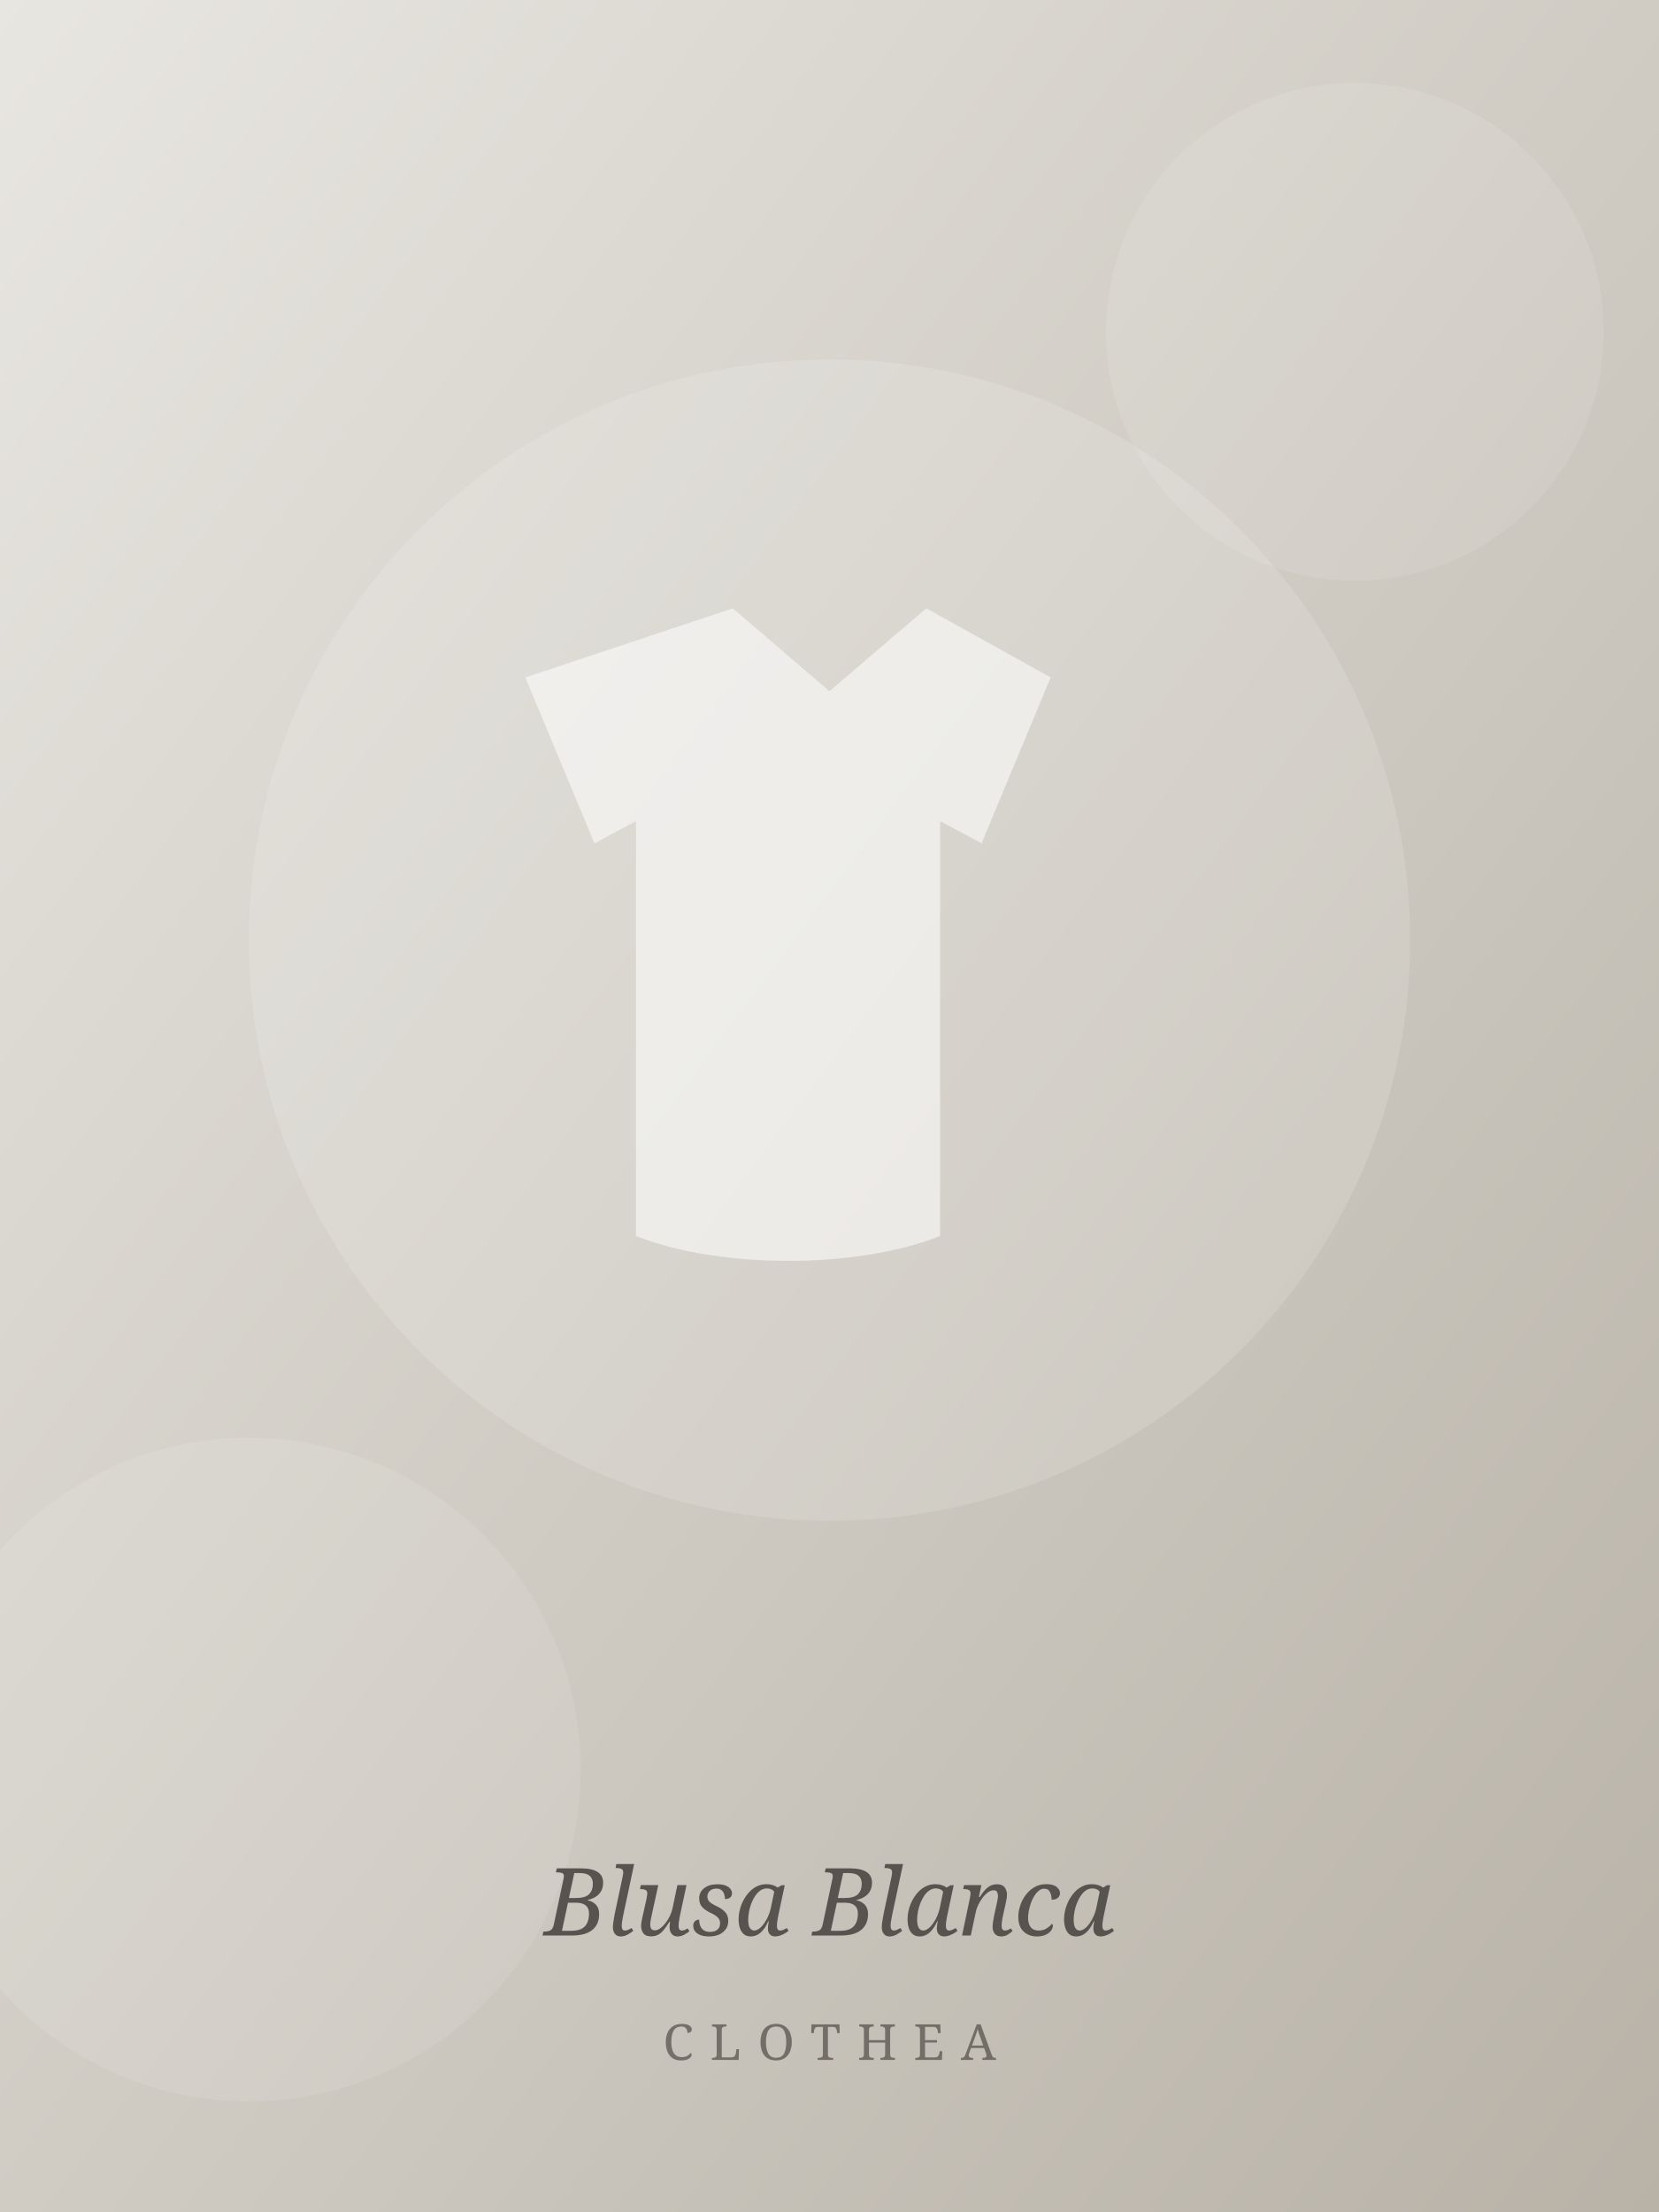
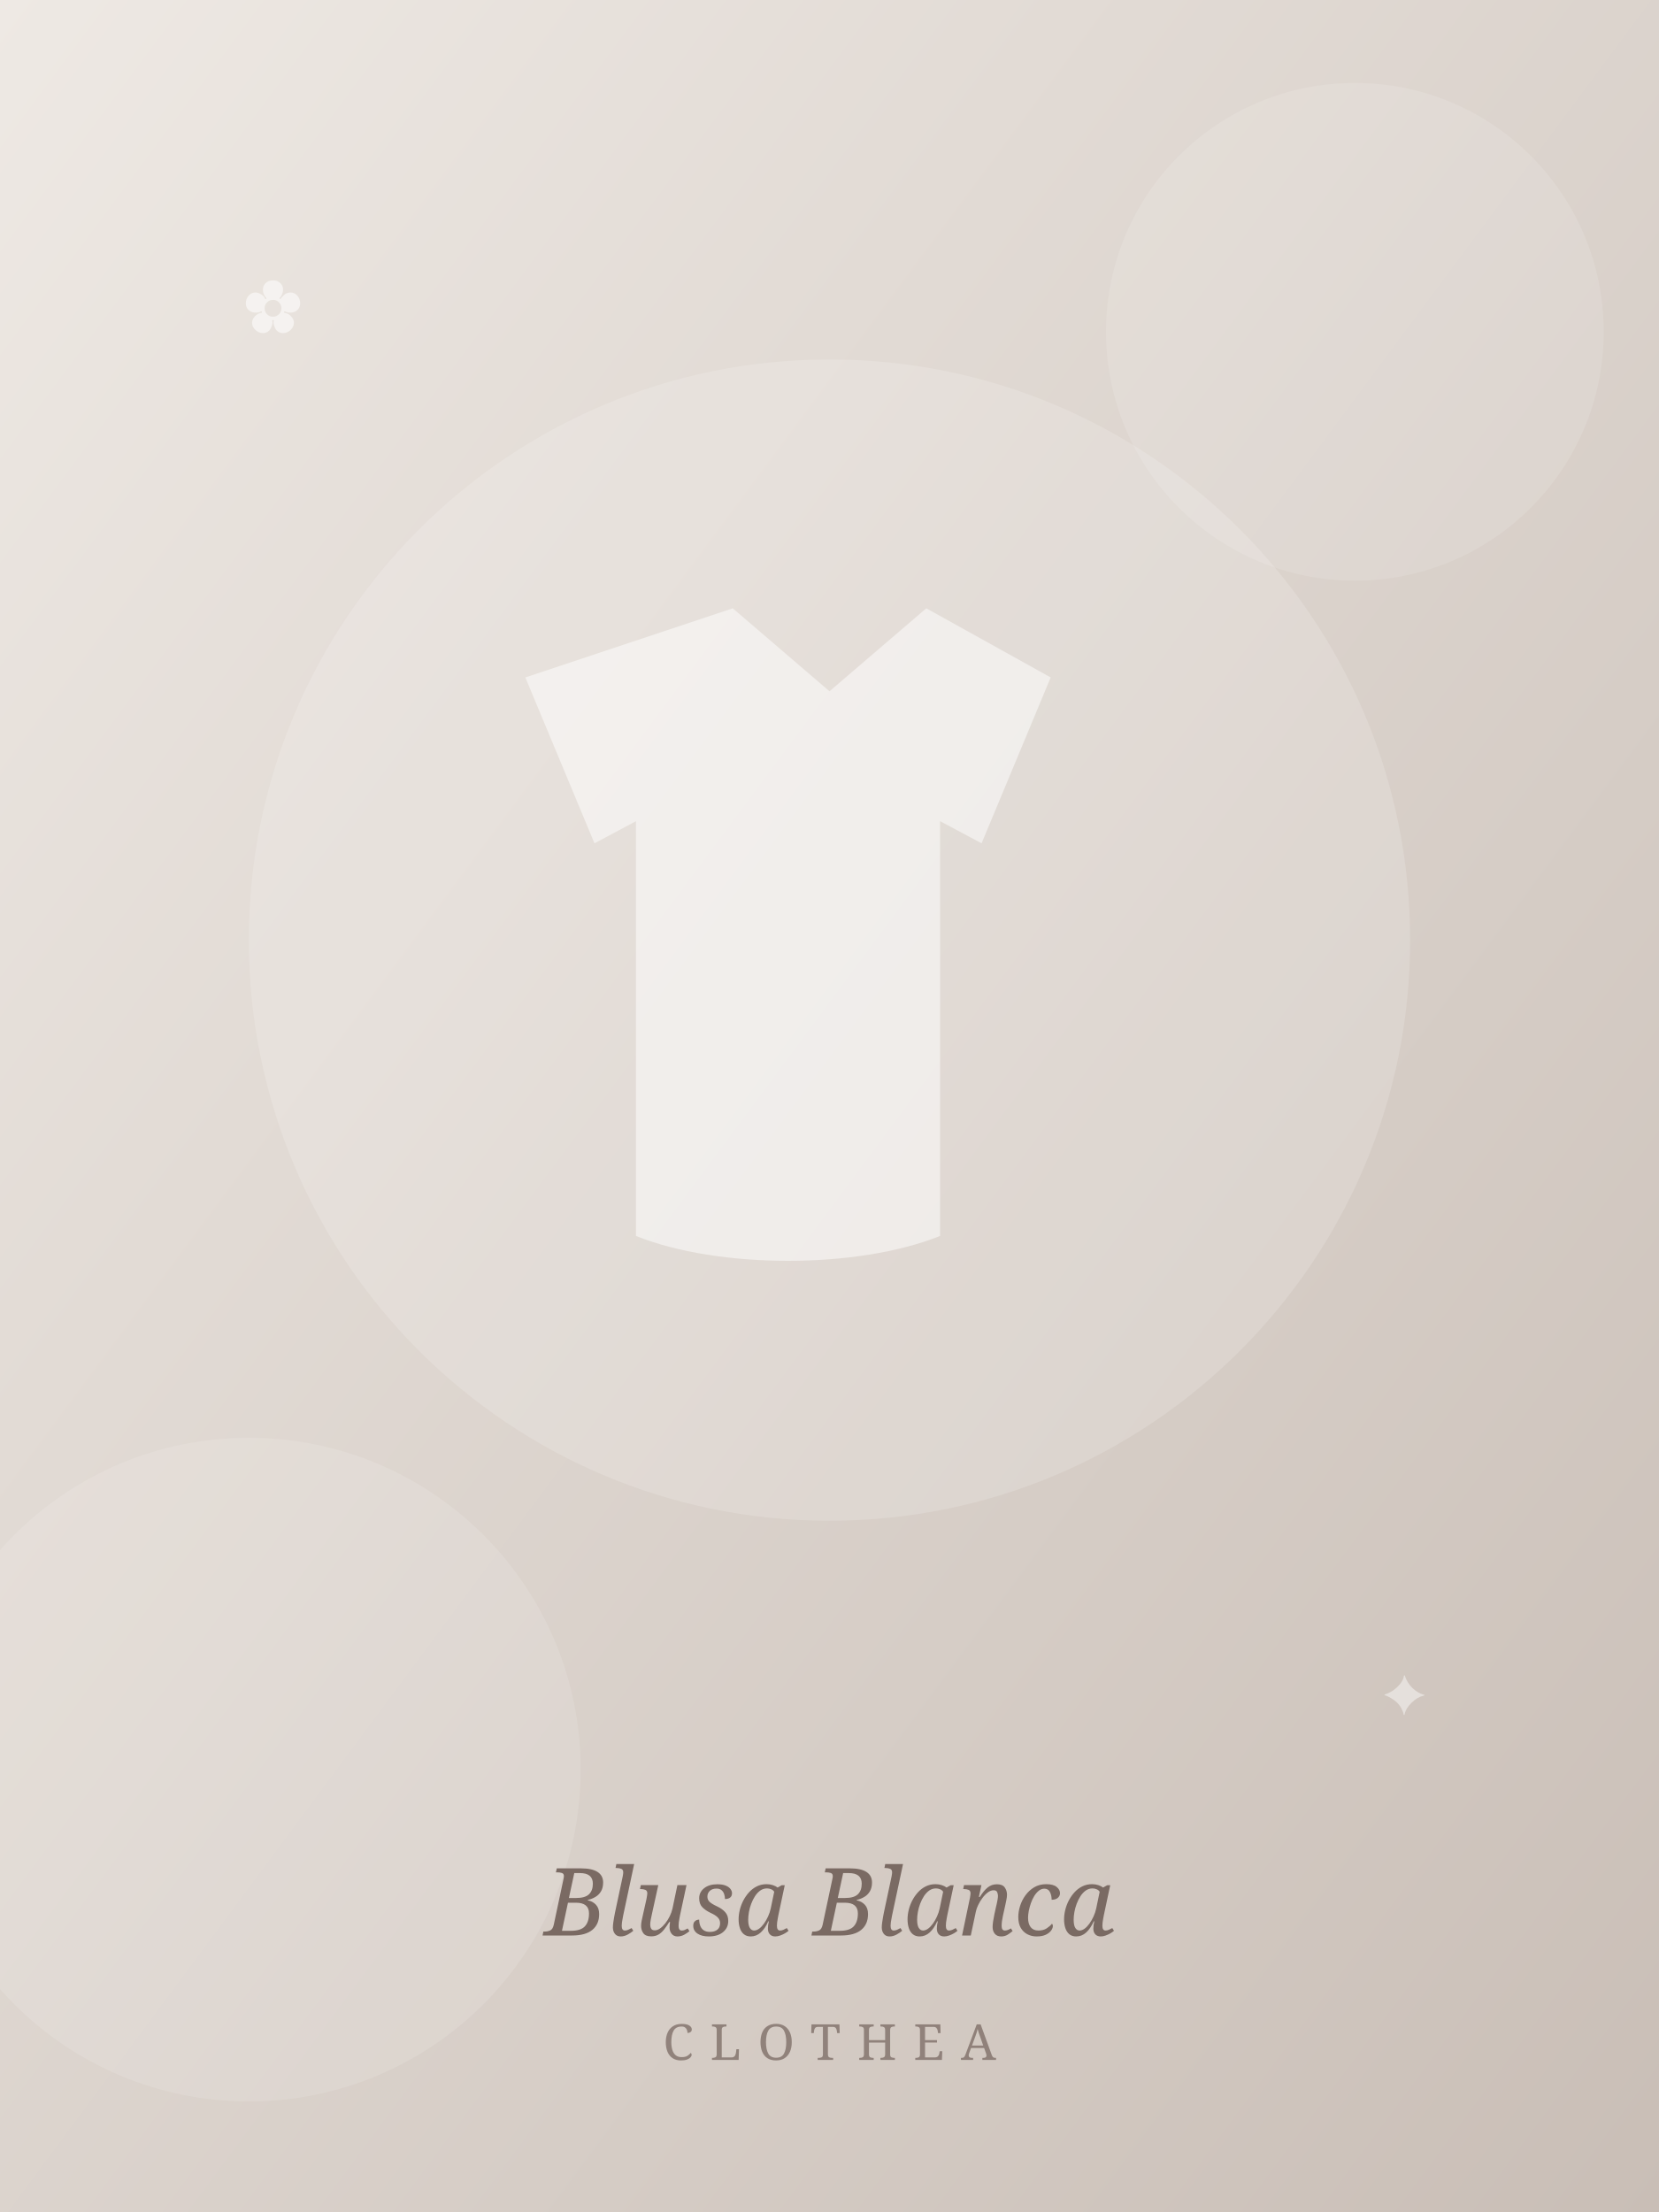
<svg xmlns="http://www.w3.org/2000/svg" width="600" height="800" viewBox="0 0 600 800">
  <defs>
    <linearGradient id="bg" x1="0" y1="0" x2="1" y2="1">
-       <stop offset="0" stop-color="#e8e6e1" />
-       <stop offset="1" stop-color="#b8b2a7" />
+       <stop offset="0" stop-color="#eee9e4" />
+       <stop offset="1" stop-color="#c9beb6" />
    </linearGradient>
  </defs>
  <rect width="600" height="800" fill="url(#bg)" />
-   <circle cx="300" cy="340" r="210" fill="rgba(255,255,255,0.14)" />
-   <circle cx="490" cy="120" r="90" fill="rgba(255,255,255,0.10)" />
-   <circle cx="90" cy="640" r="120" fill="rgba(255,255,255,0.10)" />
-   <path d="M265 220 l35 30 35 -30 45 25 -25 60 -15 -8 0 150 c-30 12 -80 12 -110 0 l0 -150 -15 8 -25 -60 z" fill="rgba(255,255,255,0.55)" />
-   <text x="300" y="700" font-family="Georgia, serif" font-size="34" font-style="italic" text-anchor="middle" fill="#57534e">Blusa Blanca</text>
-   <text x="300" y="745" font-family="Georgia, serif" font-size="18" letter-spacing="6" text-anchor="middle" fill="#57534e" opacity="0.75">CLOTHEA</text>
+   <circle cx="300" cy="340" r="210" fill="rgba(255,255,255,0.16)" />
+   <circle cx="490" cy="120" r="90" fill="rgba(255,255,255,0.12)" />
+   <circle cx="90" cy="640" r="120" fill="rgba(255,255,255,0.12)" />
+   <text x="88" y="120" font-family="Georgia, serif" font-size="26" fill="rgba(255,255,255,0.55)">✿</text>
+   <text x="500" y="620" font-family="Georgia, serif" font-size="20" fill="rgba(255,255,255,0.45)">✦</text>
+   <path d="M265 220 l35 30 35 -30 45 25 -25 60 -15 -8 0 150 c-30 12 -80 12 -110 0 l0 -150 -15 8 -25 -60 z" fill="rgba(255,255,255,0.5)" />
+   <text x="300" y="700" font-family="Georgia, serif" font-size="34" font-style="italic" text-anchor="middle" fill="#7a6a63">Blusa Blanca</text>
+   <text x="300" y="745" font-family="Georgia, serif" font-size="18" letter-spacing="6" text-anchor="middle" fill="#7a6a63" opacity="0.75">CLOTHEA</text>
</svg>
